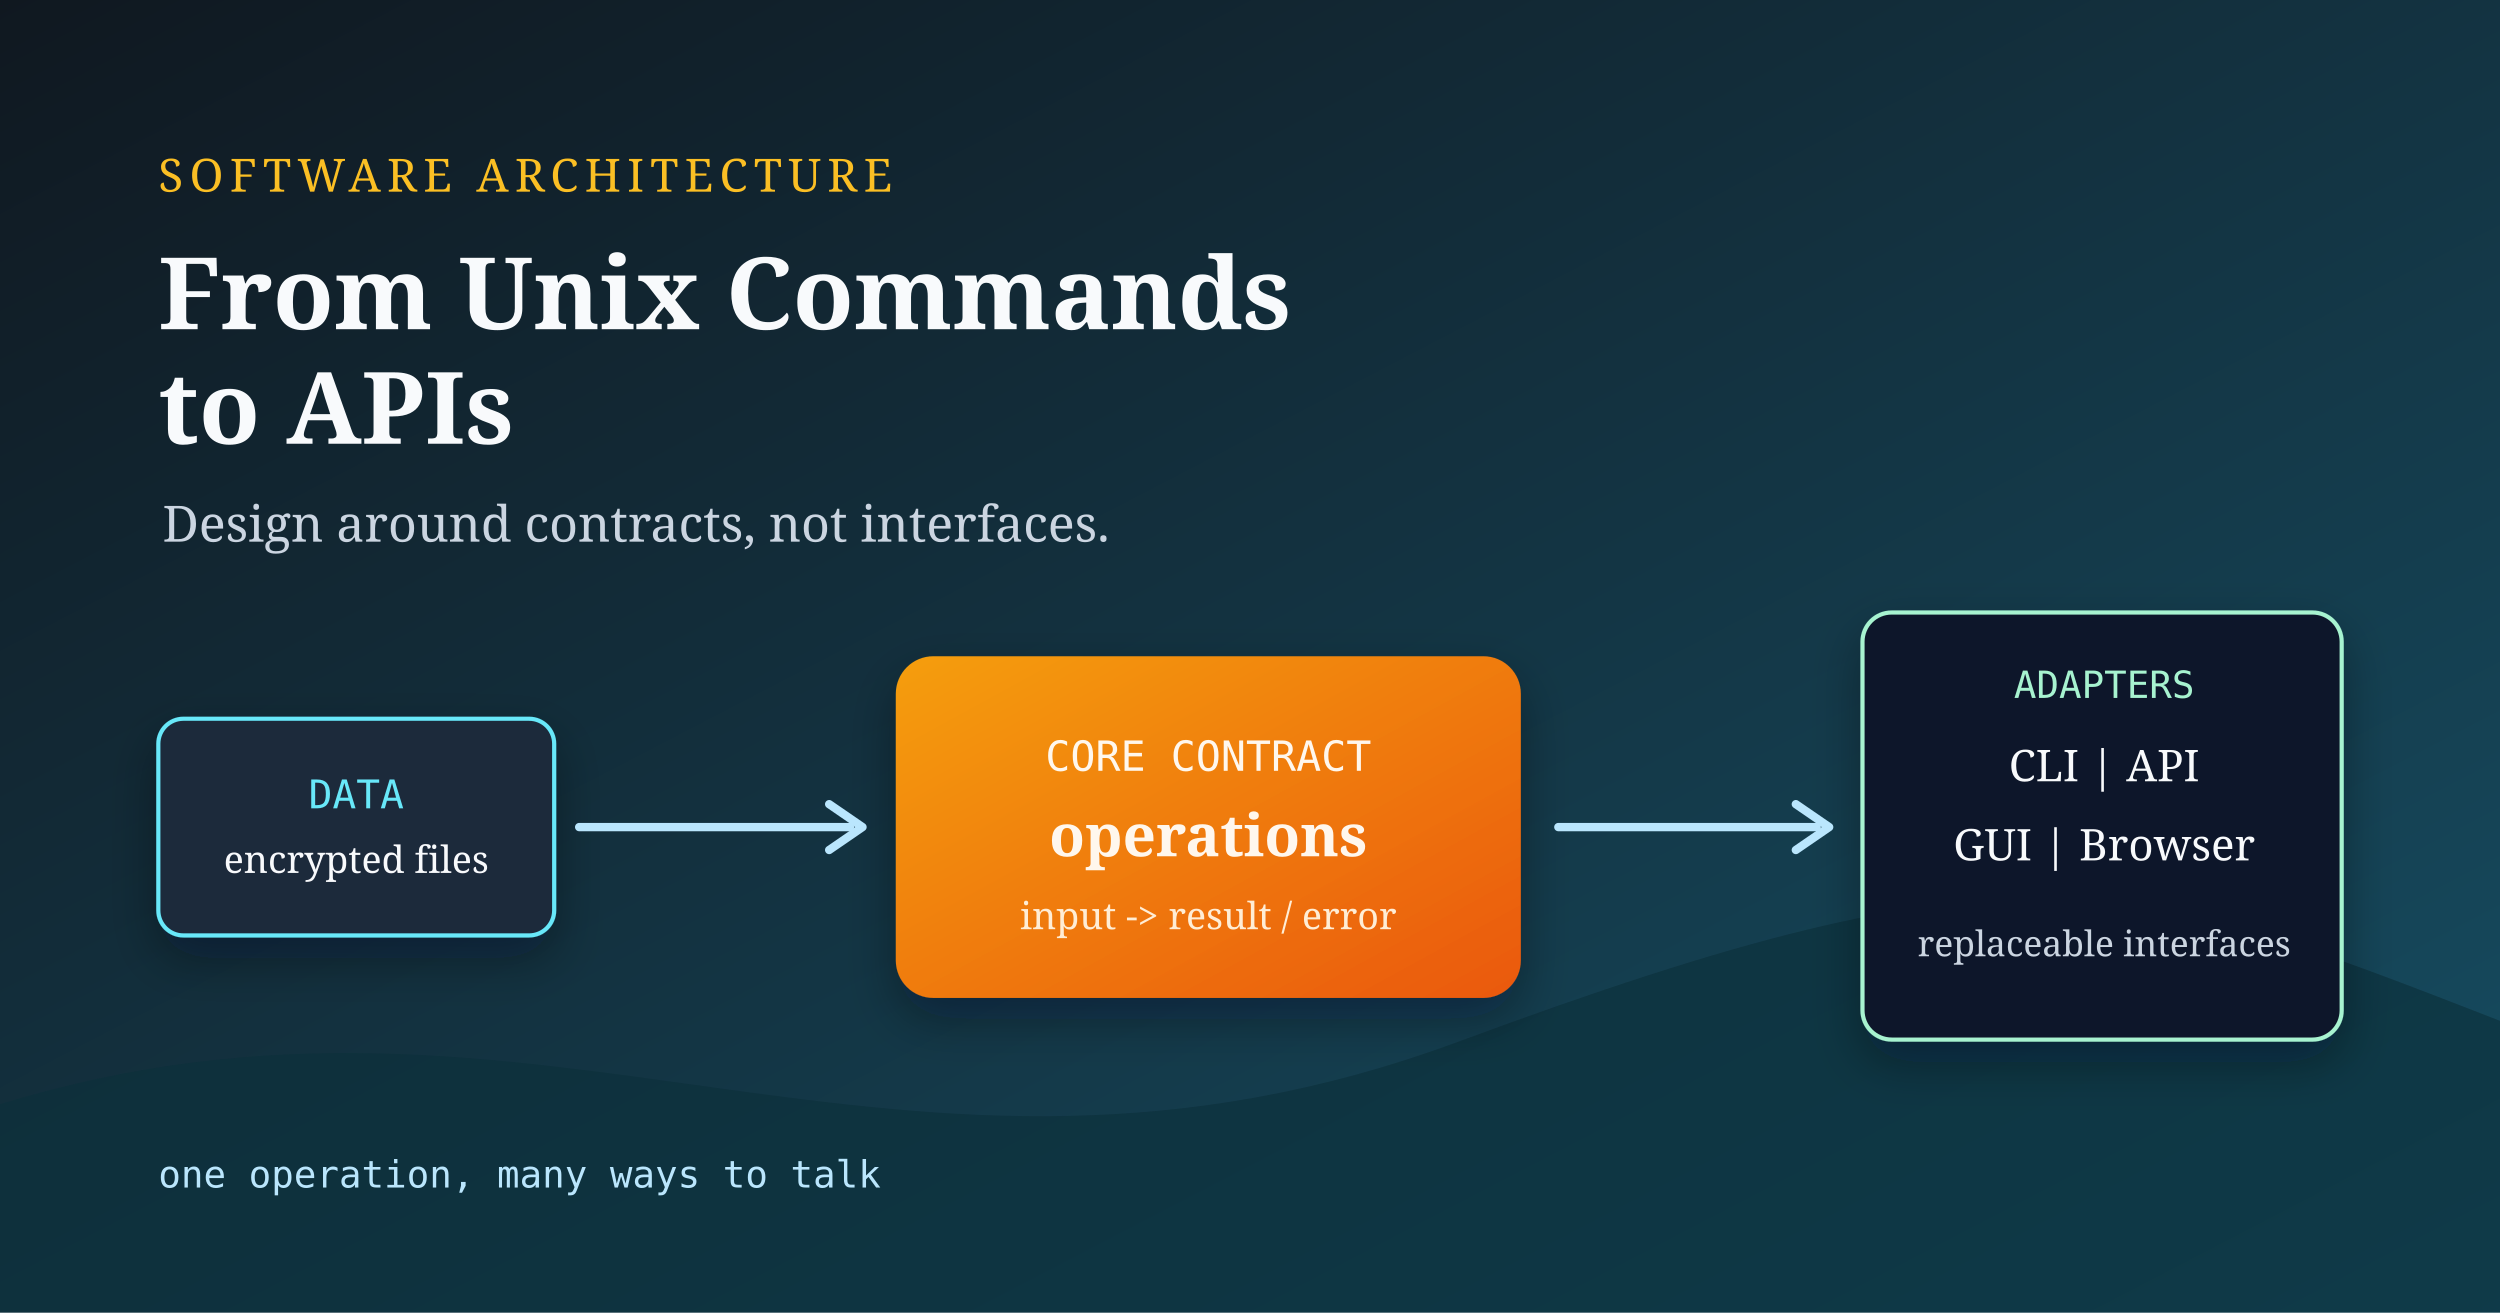
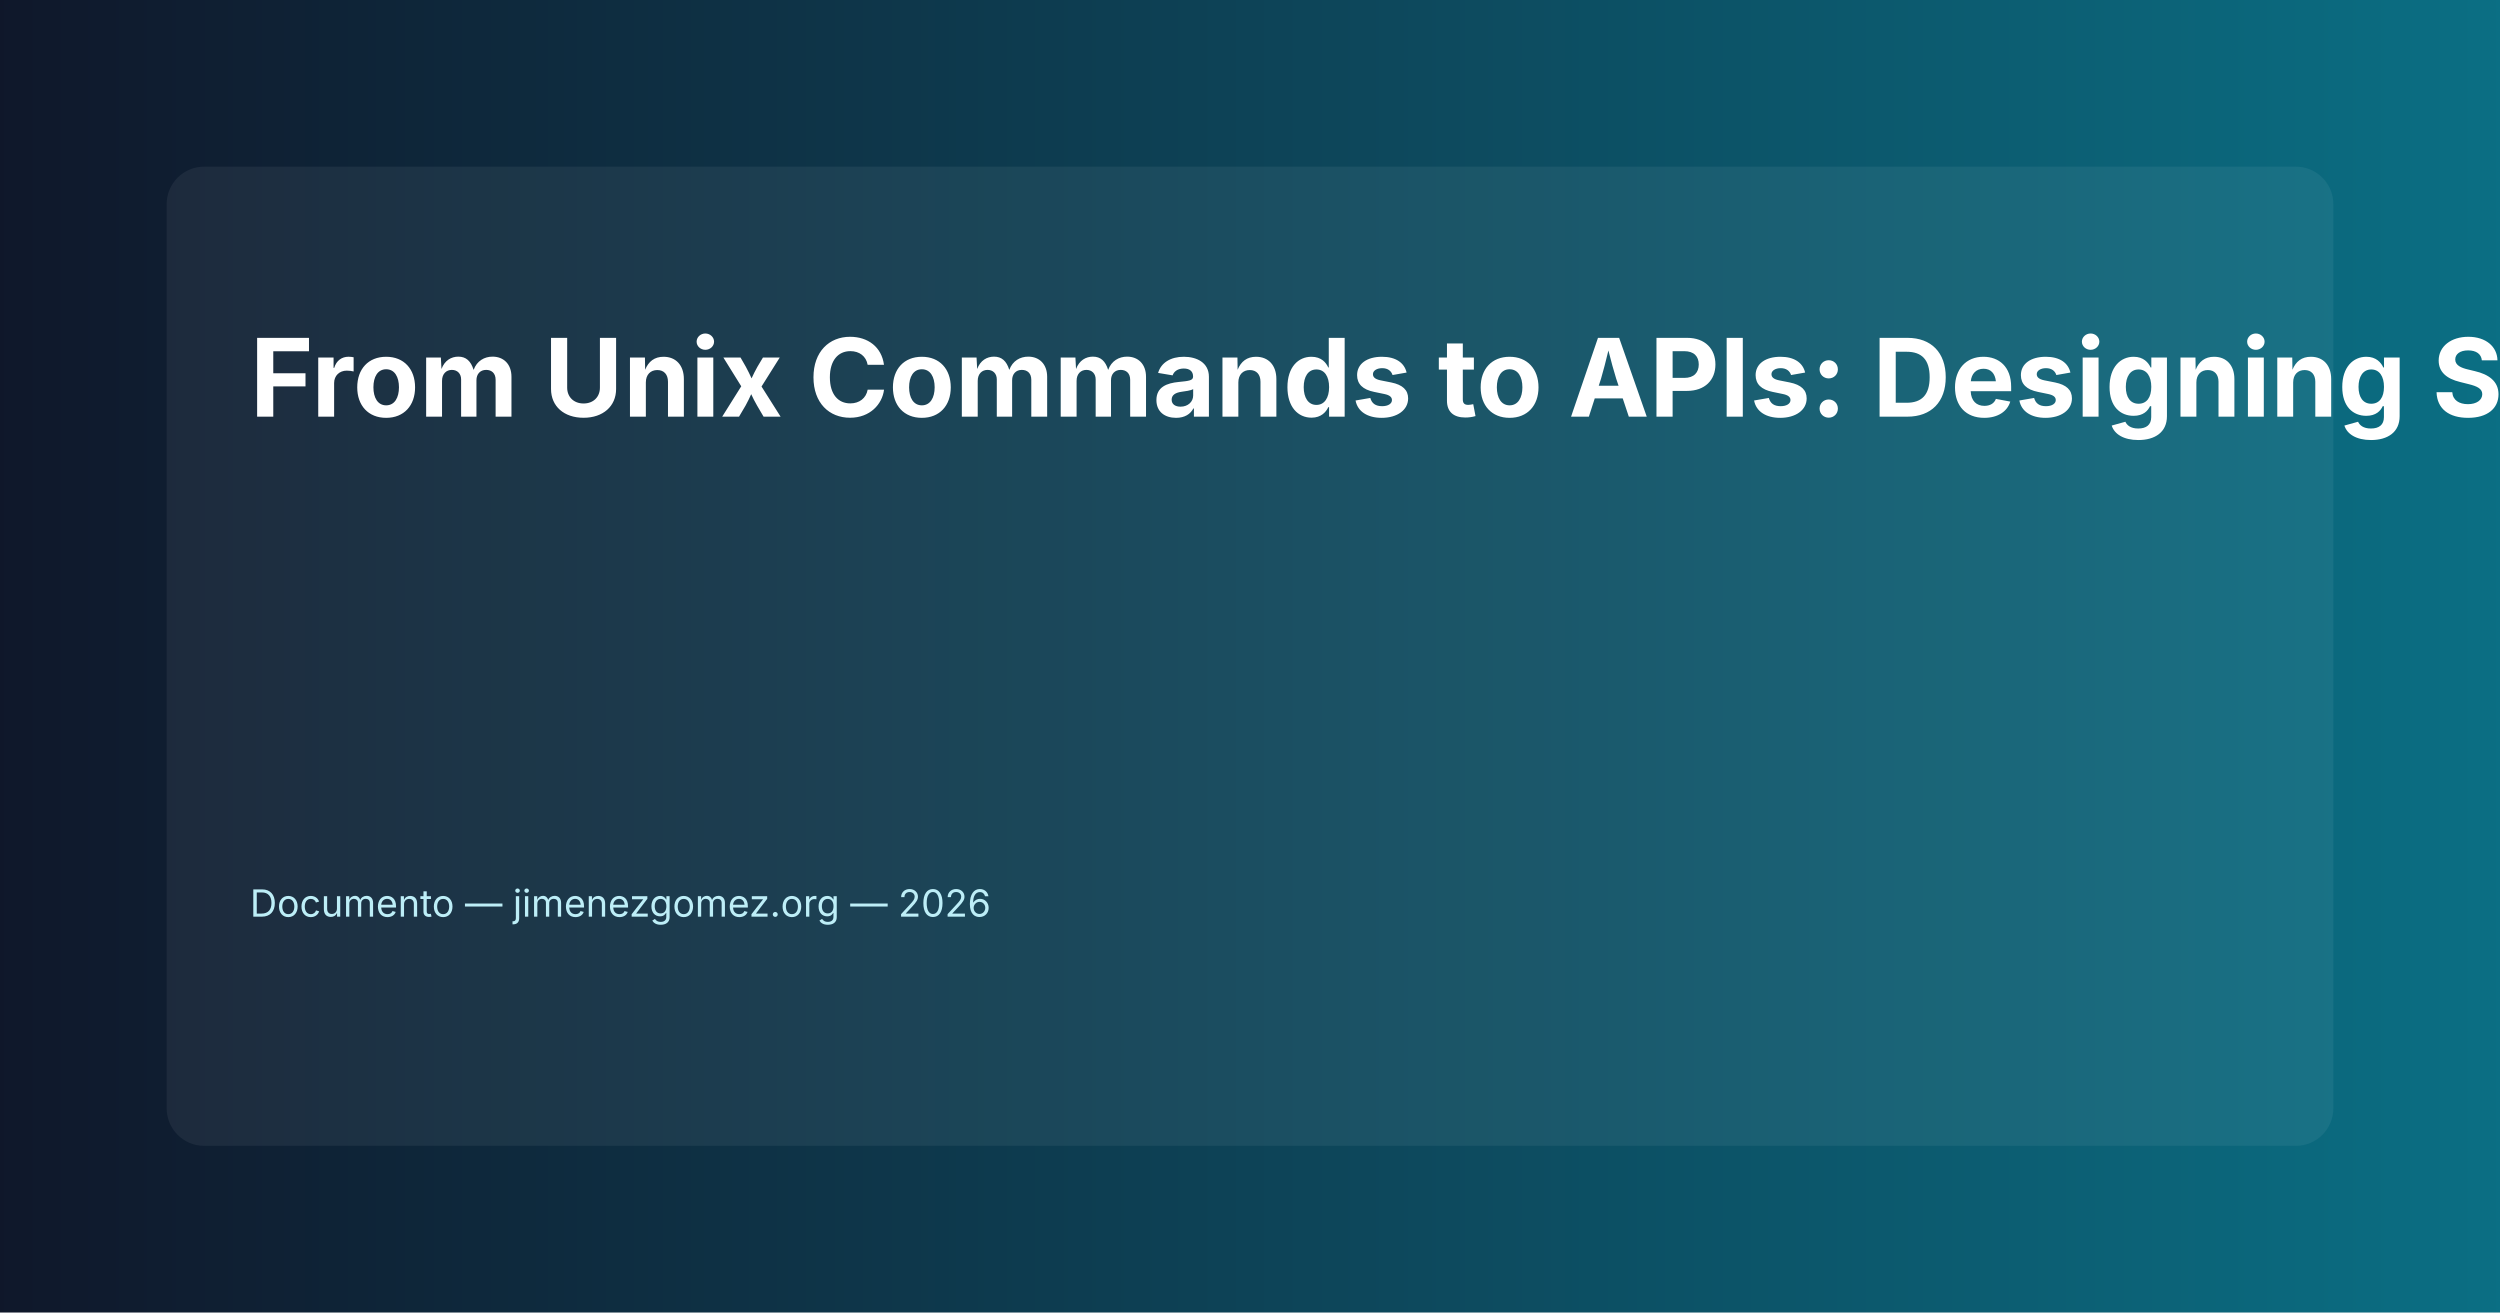
- <svg xmlns="http://www.w3.org/2000/svg" width="1200" height="630" viewBox="0 0 1200 630" role="img" aria-labelledby="title desc">
+ <svg xmlns="http://www.w3.org/2000/svg" width="1200" height="630" viewBox="0 0 1200 630">
  <defs>
-     <linearGradient id="background" x1="0" y1="0" x2="1" y2="1">
-       <stop offset="0" stop-color="#101820" />
-       <stop offset="1" stop-color="#164e63" />
+     <linearGradient id="g" x1="0" x2="1">
+       <stop offset="0" stop-color="#0f172a" />
+       <stop offset="1" stop-color="#0b6f84" />
    </linearGradient>
-     <linearGradient id="core" x1="0" y1="0" x2="1" y2="1">
-       <stop offset="0" stop-color="#f59e0b" />
-       <stop offset="1" stop-color="#ea580c" />
-     </linearGradient>
-     <filter id="shadow" x="-20%" y="-20%" width="140%" height="140%">
-       <feDropShadow dx="0" dy="10" stdDeviation="12" flood-color="#020617" flood-opacity="0.35" />
-     </filter>
  </defs>
-   <rect width="1200" height="630" fill="url(#background)" />
-   <path d="M0 530 C260 450 430 600 700 500 S1020 420 1200 490 V630 H0Z" fill="#0b2f3a" opacity="0.65" />
-   <g font-family="Georgia, serif" fill="#f8fafc">
-     <text x="76" y="92" font-size="22" letter-spacing="3" fill="#fbbf24">SOFTWARE ARCHITECTURE</text>
-     <text x="76" y="158" font-size="48" font-weight="700">From Unix Commands</text>
-     <text x="76" y="213" font-size="48" font-weight="700">to APIs</text>
-     <text x="78" y="260" font-size="24" fill="#cbd5e1">Design around contracts, not interfaces.</text>
+   <rect width="100%" height="100%" fill="url(#g)" />
+   <g transform="translate(80,80)">
+     <rect x="0" y="0" width="1040" height="470" rx="18" fill-opacity="0.06" fill="#ffffff" />
+     <text x="40" y="120" font-family="Inter, Arial, Helvetica, sans-serif" font-size="52" fill="#ffffff" font-weight="700">From Unix Commands to APIs: Designing Software Around Contracts, Not Interfaces</text>
+     <text x="40" y="190" font-family="Inter, Arial, Helvetica, sans-serif" font-size="28" fill="#e6f7fb" />
+     <text x="40" y="360" font-family="Inter, Arial, Helvetica, sans-serif" font-size="18" fill="#bdeef7">Documento — jimenezgomez.org — 2026</text>
  </g>
-   <g filter="url(#shadow)">
-     <rect x="76" y="345" width="190" height="104" rx="12" fill="#1e293b" stroke="#67e8f9" stroke-width="2" />
-     <text x="171" y="388" text-anchor="middle" font-family="monospace" font-size="19" fill="#67e8f9">DATA</text>
-     <text x="171" y="419" text-anchor="middle" font-family="Georgia, serif" font-size="18" fill="#f8fafc">encrypted files</text>
-     <rect x="430" y="315" width="300" height="164" rx="18" fill="url(#core)" />
-     <text x="580" y="370" text-anchor="middle" font-family="monospace" font-size="20" fill="#fff7ed">CORE CONTRACT</text>
-     <text x="580" y="411" text-anchor="middle" font-family="Georgia, serif" font-size="28" font-weight="700" fill="#fff7ed">operations</text>
-     <text x="580" y="446" text-anchor="middle" font-family="Georgia, serif" font-size="18" fill="#ffedd5">input -&gt; result / error</text>
-     <rect x="894" y="294" width="230" height="205" rx="14" fill="#0f172a" stroke="#a7f3d0" stroke-width="2" />
-     <text x="1010" y="335" text-anchor="middle" font-family="monospace" font-size="18" fill="#a7f3d0">ADAPTERS</text>
-     <text x="1010" y="375" text-anchor="middle" font-family="Georgia, serif" font-size="21" fill="#f8fafc">CLI  |  API</text>
-     <text x="1010" y="413" text-anchor="middle" font-family="Georgia, serif" font-size="21" fill="#f8fafc">GUI  |  Browser</text>
-     <text x="1010" y="459" text-anchor="middle" font-family="Georgia, serif" font-size="17" fill="#cbd5e1">replaceable interfaces</text>
-   </g>
-   <g stroke="#bae6fd" stroke-width="4" fill="none" stroke-linecap="round" stroke-linejoin="round">
-     <path d="M278 397 H408" />
-     <path d="M398 386 L414 397 L398 408" />
-     <path d="M748 397 H872" />
-     <path d="M862 386 L878 397 L862 408" />
-   </g>
-   <text x="76" y="570" font-family="monospace" font-size="18" fill="#bae6fd">one operation, many ways to talk</text>
</svg>
